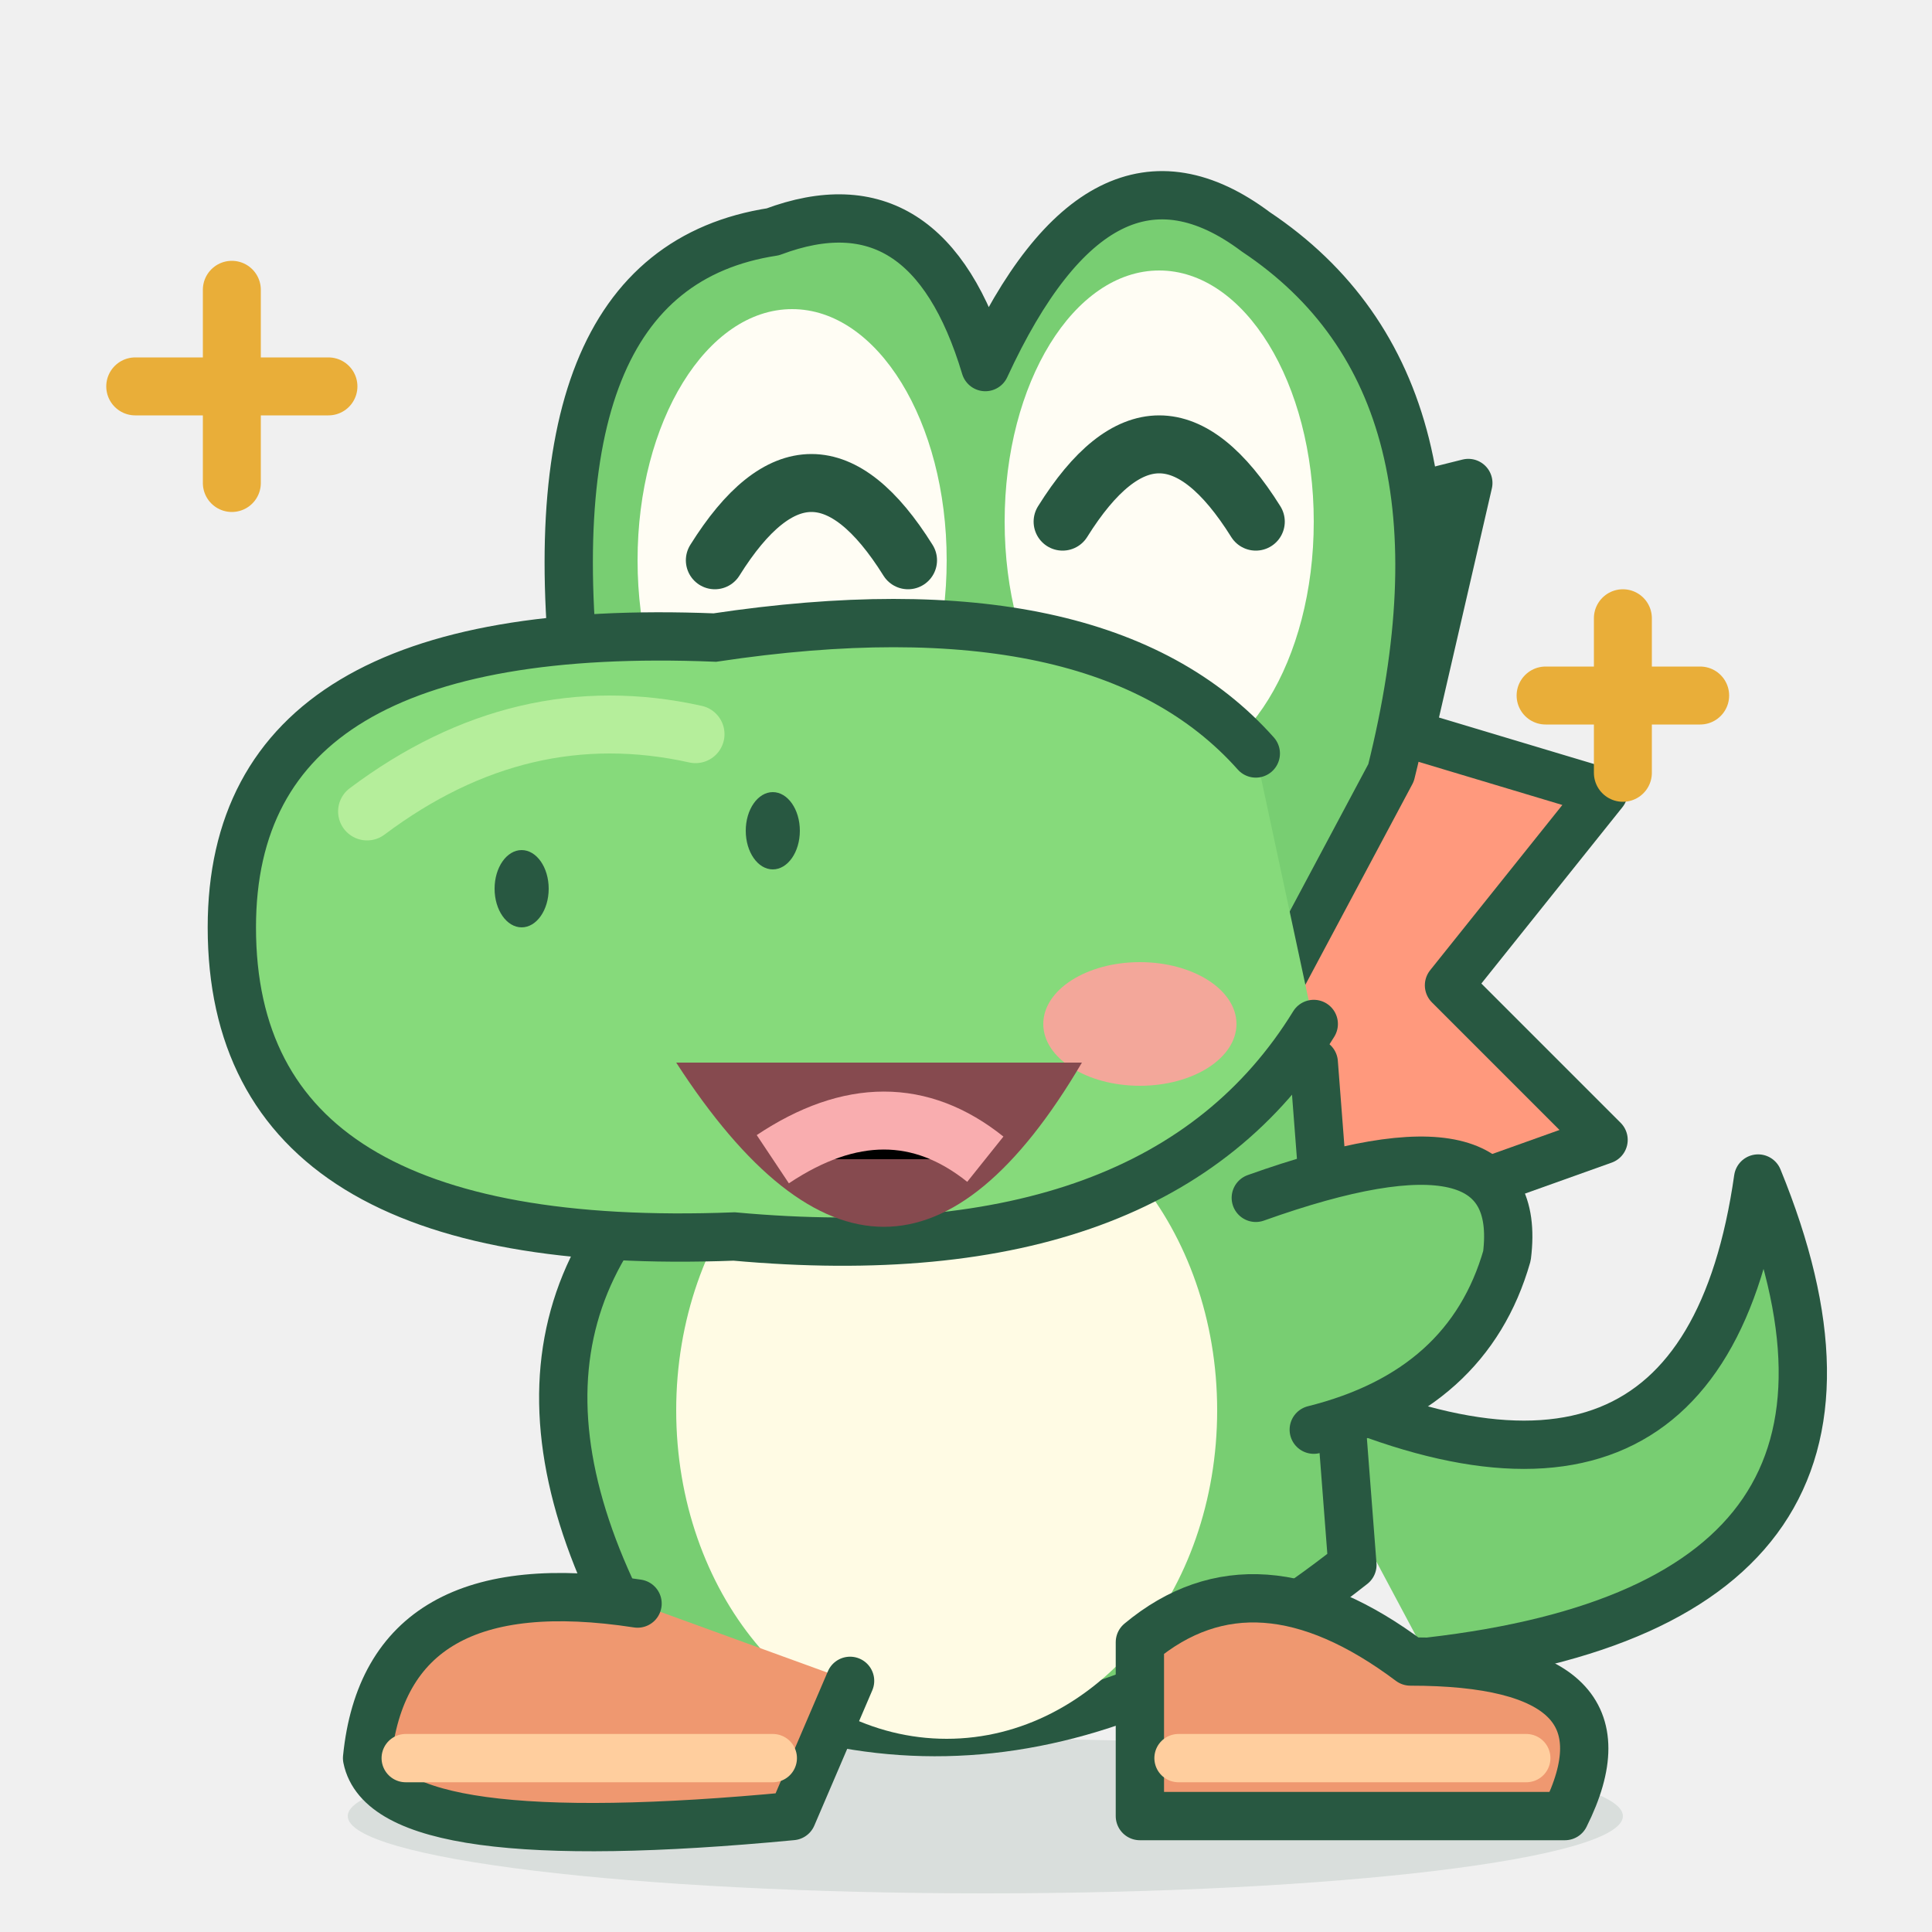
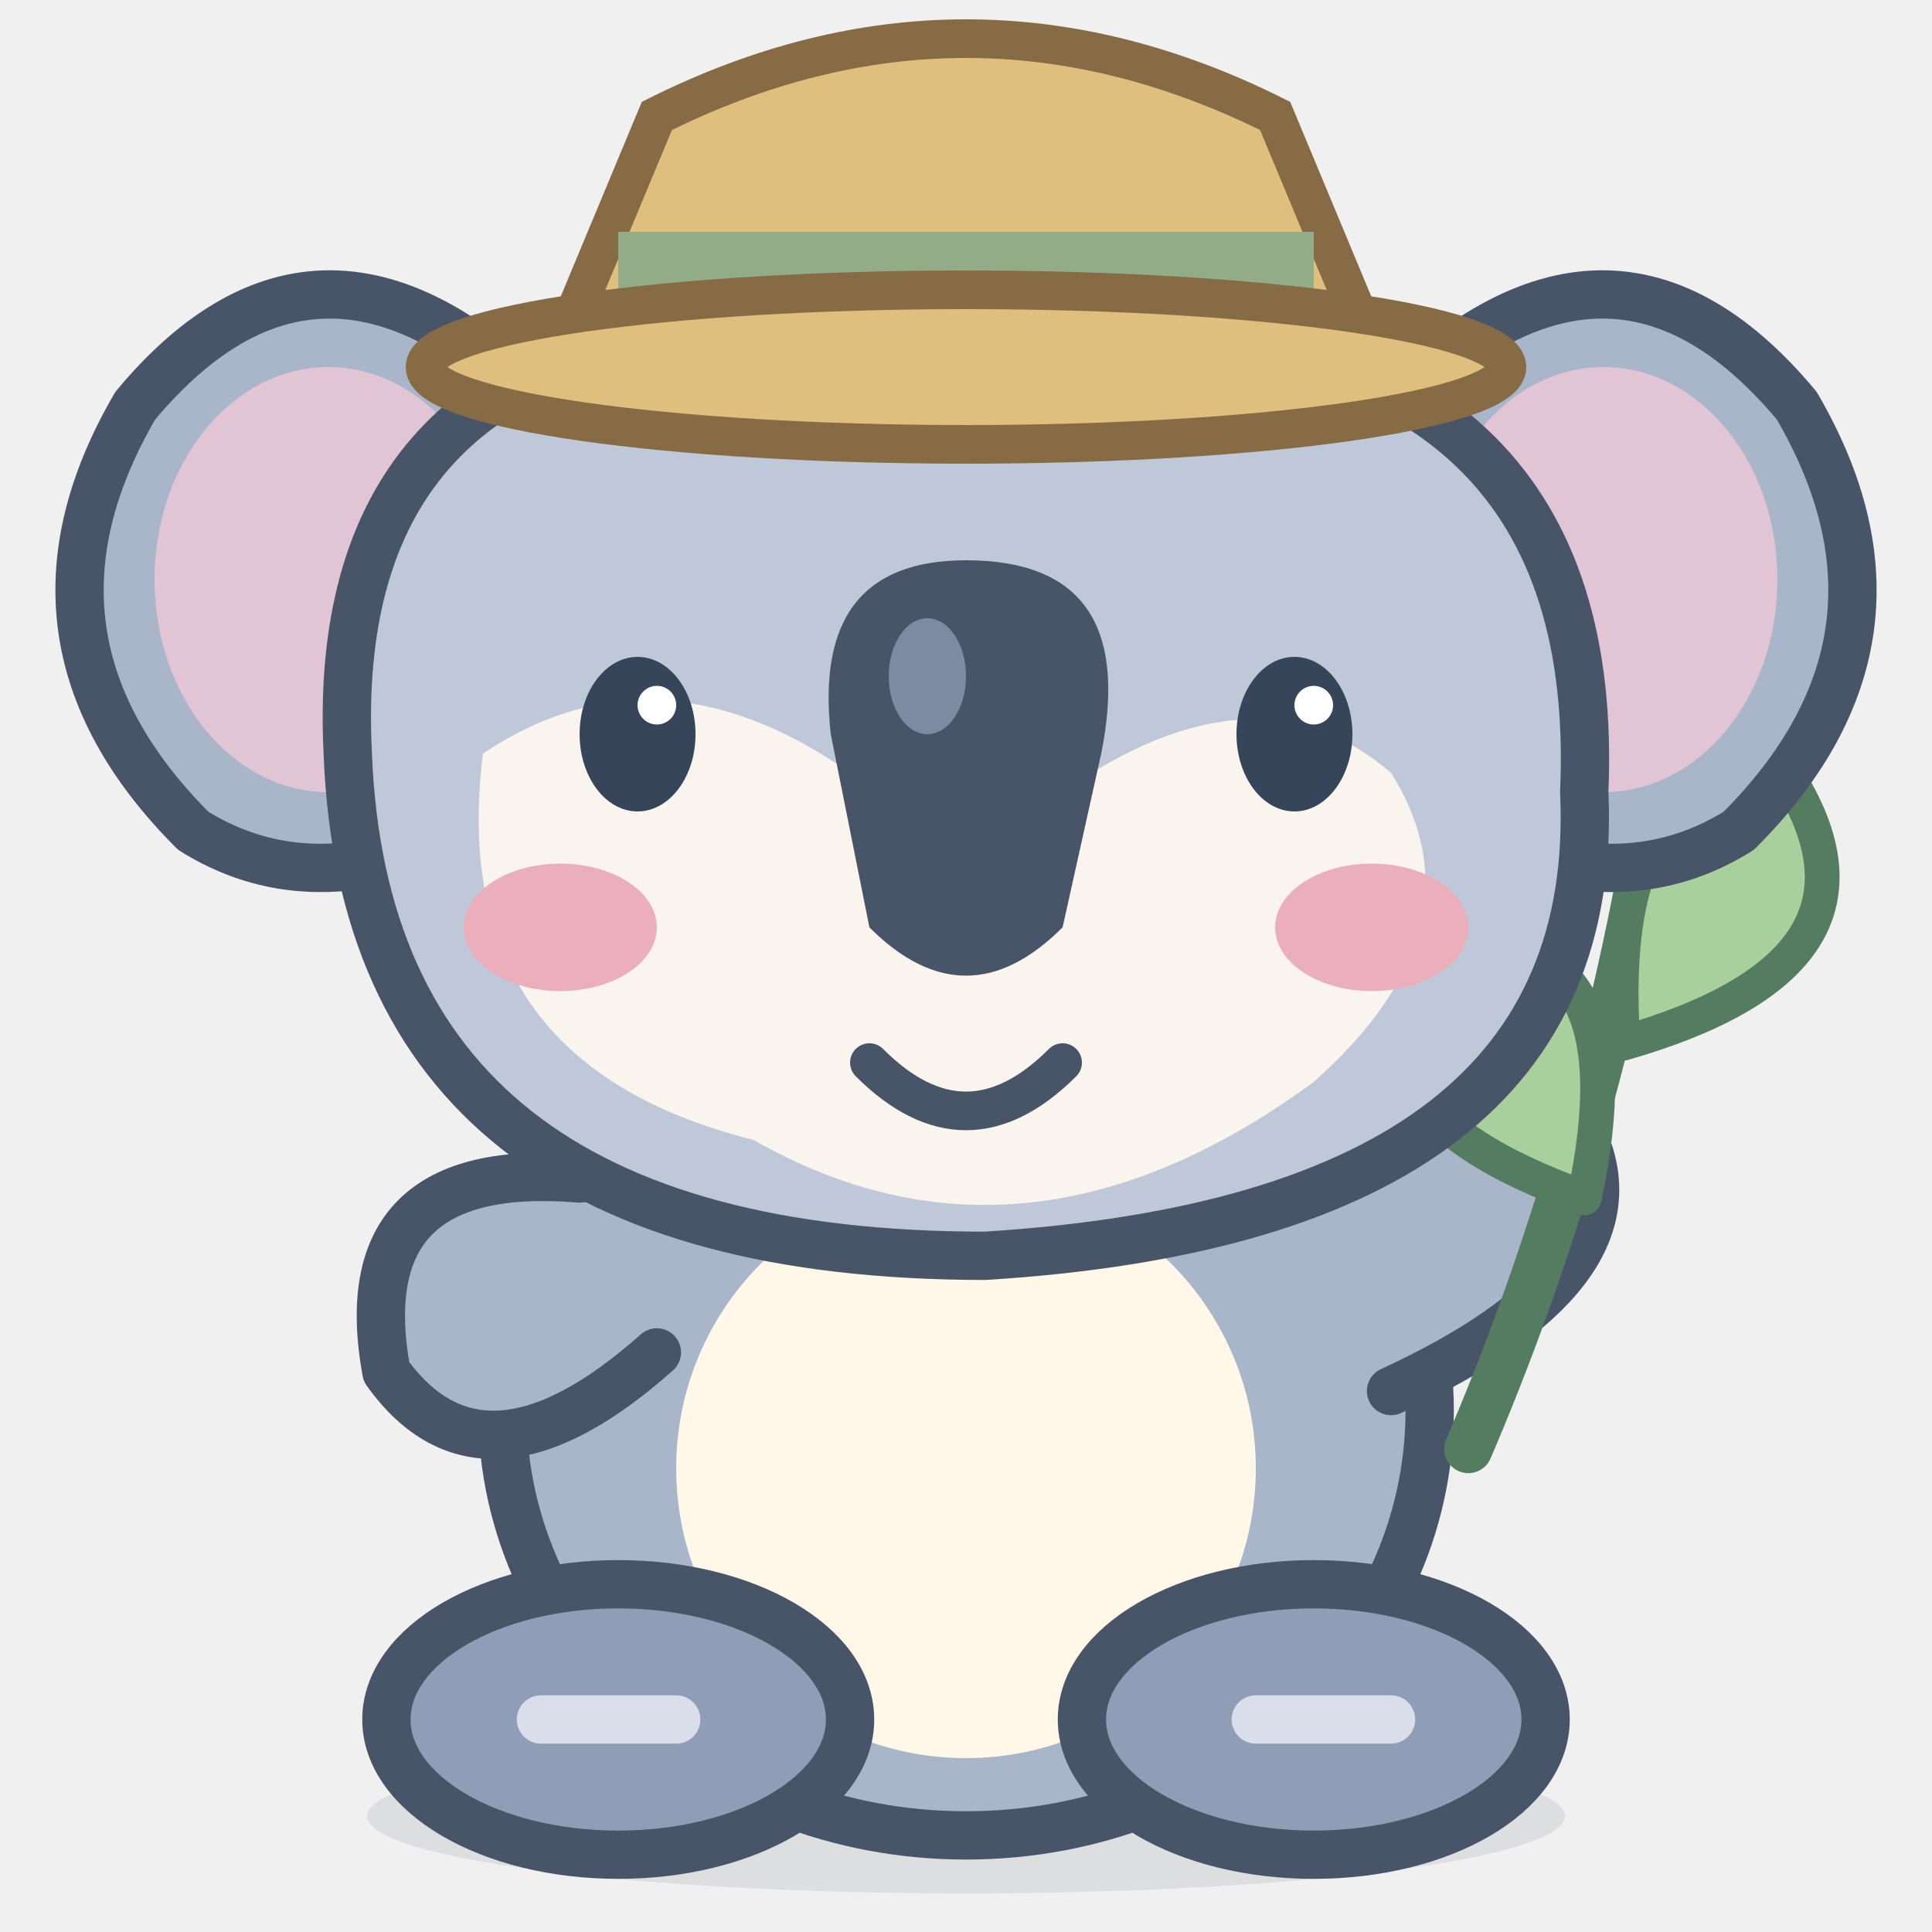
<svg xmlns="http://www.w3.org/2000/svg" width="256" height="256" viewBox="0 0 100 100">
  <defs>
    <g id="yo-body" stroke="#285841" stroke-width="2.5" stroke-linejoin="round" stroke-linecap="round">
      <ellipse cx="51" cy="94" rx="33" ry="4" fill="#285841" opacity=".12" stroke="none" />
      <path d="M66 71Q88 82 91 61Q100 83 74 86" fill="#78CE72" />
      <path d="M64 28l12-3-3 13 10 3-8 10 8 8-14 5" fill="#FF997D" />
      <path d="M39 57Q23 67 33 85Q51 96 70 81L68 55" fill="#78CE72" />
      <ellipse cx="49" cy="73" rx="14" ry="17" fill="#FFFBE4" stroke="none" />
      <path d="M33 83Q20 81 19 91Q20 96 41 94L44 87" fill="#EF9870" />
      <path d="M59 85Q65 80 73 86Q85 86 81 94H59Z" fill="#EF9870" />
      <path d="M21 91h19M61 91h18" stroke="#FFCE9E" />
      <path d="M65 62Q79 57 78 65Q76 72 68 74" fill="#78CE72" />
      <path d="M30 37Q27 14 40 12Q48 9 51 19Q57 6 65 12Q77 20 72 40L64 55H37Z" fill="#78CE72" />
      <ellipse cx="41" cy="29" rx="8" ry="13" fill="#FFFDF4" stroke="none" />
      <ellipse cx="60" cy="27" rx="8" ry="13" fill="#FFFDF4" stroke="none" />
    </g>
    <symbol id="yo" viewBox="0 0 100 100">
      <use href="#yo-body" />
      <ellipse cx="43" cy="29" rx="3.5" ry="7" fill="#253D32" />
      <ellipse cx="61" cy="27" rx="3.5" ry="7" fill="#253D32" />
      <circle cx="44" cy="26" r="1.4" fill="white" />
      <circle cx="62" cy="24" r="1.4" fill="white" />
      <g stroke="#285841" stroke-width="2.5" stroke-linecap="round">
        <path d="M65 39Q57 30 37 33Q12 32 12 48Q12 65 38 64Q60 66 68 53" fill="#86DA7B" />
        <path d="M19 42Q27 36 36 38" stroke="#B5EE9B" stroke-width="3" fill="none" />
        <ellipse cx="27" cy="46" rx="1.4" ry="2" fill="#285841" stroke="none" />
        <ellipse cx="40" cy="43" rx="1.4" ry="2" fill="#285841" stroke="none" />
        <ellipse cx="59" cy="53" rx="5" ry="3.2" fill="#F3A79A" stroke="none" />
      </g>
      <path d="M37 57Q47 61 55 56" fill="none" stroke="#285841" stroke-width="2" stroke-linecap="round" />
    </symbol>
    <symbol id="yo-head" viewBox="0 0 100 100">
      <use href="#yo-body" />
      <ellipse cx="43" cy="29" rx="3.5" ry="7" fill="#253D32" />
      <ellipse cx="61" cy="27" rx="3.5" ry="7" fill="#253D32" />
      <circle cx="44" cy="26" r="1.4" fill="white" />
      <circle cx="62" cy="24" r="1.4" fill="white" />
      <g stroke="#285841" stroke-width="2.5" stroke-linecap="round">
        <path d="M65 39Q57 30 37 33Q12 32 12 48Q12 65 38 64Q60 66 68 53" fill="#86DA7B" />
        <path d="M19 42Q27 36 36 38" stroke="#B5EE9B" stroke-width="3" fill="none" />
        <ellipse cx="27" cy="46" rx="1.4" ry="2" fill="#285841" stroke="none" />
        <ellipse cx="40" cy="43" rx="1.4" ry="2" fill="#285841" stroke="none" />
        <ellipse cx="59" cy="53" rx="5" ry="3.2" fill="#F3A79A" stroke="none" />
      </g>
      <path d="M37 57Q47 61 55 56" fill="none" stroke="#285841" stroke-width="2" stroke-linecap="round" />
    </symbol>
    <symbol id="yo-happy" viewBox="0 0 100 100">
      <use href="#yo-body" />
      <path d="M37 29q5-8 10 0M55 27q5-8 10 0" stroke="#285841" stroke-width="3" fill="none" stroke-linecap="round" />
      <g stroke="#285841" stroke-width="2.5" stroke-linecap="round">
        <path d="M65 39Q57 30 37 33Q12 32 12 48Q12 65 38 64Q60 66 68 53" fill="#86DA7B" />
        <path d="M19 42Q27 36 36 38" stroke="#B5EE9B" stroke-width="3" fill="none" />
        <ellipse cx="27" cy="46" rx="1.4" ry="2" fill="#285841" stroke="none" />
        <ellipse cx="40" cy="43" rx="1.4" ry="2" fill="#285841" stroke="none" />
        <ellipse cx="59" cy="53" rx="5" ry="3.2" fill="#F3A79A" stroke="none" />
      </g>
      <path d="M35 55Q46 72 56 55Z" fill="#864A4F" />
      <path d="M40 60q6-4 11 0" stroke="#F9ADAF" stroke-width="3" />
      <path d="M12 15v10M7 20h10M84 32v8M80 36h8" stroke="#E9AE39" stroke-width="3" stroke-linecap="round" />
    </symbol>
    <symbol id="yo-oops" viewBox="0 0 100 100">
      <use href="#yo-body" />
      <ellipse cx="43" cy="29" rx="3.5" ry="7" fill="#253D32" />
      <ellipse cx="61" cy="27" rx="3.5" ry="7" fill="#253D32" />
      <circle cx="44" cy="26" r="1.4" fill="white" />
      <circle cx="62" cy="24" r="1.4" fill="white" />
      <g stroke="#285841" stroke-width="2.5" stroke-linecap="round">
        <path d="M65 39Q57 30 37 33Q12 32 12 48Q12 65 38 64Q60 66 68 53" fill="#86DA7B" />
        <path d="M19 42Q27 36 36 38" stroke="#B5EE9B" stroke-width="3" fill="none" />
        <ellipse cx="27" cy="46" rx="1.4" ry="2" fill="#285841" stroke="none" />
        <ellipse cx="40" cy="43" rx="1.4" ry="2" fill="#285841" stroke="none" />
        <ellipse cx="59" cy="53" rx="5" ry="3.2" fill="#F3A79A" stroke="none" />
      </g>
      <ellipse cx="46" cy="57" rx="3" ry="4" fill="#864A4F" />
      <path d="M80 17q-9 13 0 13q8 0 0-13" fill="#8DCFEF" />
    </symbol>
    <g id="ko-body" stroke="#485568" stroke-width="2.5" stroke-linecap="round" stroke-linejoin="round">
      <ellipse cx="50" cy="94" rx="31" ry="4" fill="#485568" opacity=".12" stroke="none" />
      <ellipse cx="50" cy="73" rx="24" ry="22" fill="#A9B6C9" />
      <ellipse cx="50" cy="76" rx="15" ry="15" fill="#FFF8E9" stroke="none" />
      <ellipse cx="32" cy="89" rx="12" ry="7" fill="#8F9EB6" />
      <ellipse cx="68" cy="89" rx="12" ry="7" fill="#8F9EB6" />
      <path d="M28 89h7M65 89h7" stroke="#DADEEB" />
      <path d="M30 61Q18 60 20 71Q25 78 34 70" fill="#A9B6C9" />
      <path d="M68 61Q78 52 82 59Q85 66 72 72" fill="#A9B6C9" />
      <path d="M76 75Q82 61 85 45" stroke="#537C61" />
      <path d="M82 62Q68 57 75 49Q85 48 82 62M84 54Q83 39 93 41Q98 50 84 54" fill="#A9CF9C" stroke="#537C61" stroke-width="1.8" />
      <path d="M29 22Q17 9 7 21Q0 33 10 43Q18 48 29 40M71 22Q83 9 93 21Q100 33 90 43Q82 48 71 40" fill="#A9B6C9" />
      <ellipse cx="17" cy="30" rx="9" ry="11" fill="#E1C5D5" stroke="none" />
      <ellipse cx="83" cy="30" rx="9" ry="11" fill="#E1C5D5" stroke="none" />
      <path d="M18 39Q17 19 37 17L43 11L48 16L55 10L58 17Q83 18 82 41Q83 63 51 65Q19 65 18 39Z" fill="#BEC8D8" />
      <path d="M25 39Q23 55 39 59Q53 67 68 56Q77 48 72 40Q65 34 55 41Q49 43 44 40Q34 33 25 39" fill="#F9F5EE" stroke="none" />
      <ellipse cx="29" cy="48" rx="5" ry="3.3" fill="#EBAFBC" stroke="none" />
      <ellipse cx="71" cy="48" rx="5" ry="3.3" fill="#EBAFBC" stroke="none" />
      <path d="M43 38Q42 29 50 29Q59 29 57 39L55 48Q50 53 45 48Z" fill="#485568" stroke="none" />
      <ellipse cx="48" cy="35" rx="2" ry="3" fill="#7C8BA2" stroke="none" />
    </g>
    <symbol id="ko" viewBox="0 0 100 100">
      <use href="#ko-body" />
      <g class="mascot-eyes" fill="#364559">
        <ellipse cx="33" cy="38" rx="3" ry="4" />
        <ellipse cx="67" cy="38" rx="3" ry="4" />
        <circle cx="34" cy="36.5" r="1" fill="white" />
        <circle cx="68" cy="36.5" r="1" fill="white" />
      </g>
      <path d="M45 55Q50 60 55 55" fill="none" stroke="#485568" stroke-width="2" stroke-linecap="round" />
    </symbol>
    <symbol id="ko-head" viewBox="0 0 100 100">
      <use href="#ko" />
    </symbol>
    <g id="pig-body" stroke="#885568" stroke-width="2.5" stroke-linecap="round" stroke-linejoin="round">
      <path d="M77 73c20 8 20-12 11-10-8 2-2 10 3 6" fill="none" stroke="#D98C9F" stroke-width="4" />
      <ellipse cx="50" cy="72" rx="25" ry="23" fill="#F7B9C6" />
      <ellipse cx="50" cy="75" rx="16" ry="16" fill="#FFE6DF" stroke="none" />
      <path d="M28 82q-11 13 0 13h12l-1-11M61 84l-1 11h12q11 0 0-13" fill="#D58C9E" />
      <path d="M31 89v5M69 89v5" fill="none" />
      <path d="M25 67q-15-4-11 7t16 2M75 67q15-4 11 7t-16 2" fill="#F7B9C6" />
      <path d="M21 32Q9 19 17 6q17 1 23 16M60 22Q66 7 83 6q9 13-4 26" fill="#F7B9C6" />
      <path d="M24 25l-3-11 11 8M68 22l11-8-3 11" fill="#E893AA" stroke="none" />
      <ellipse cx="50" cy="40" rx="34" ry="29" fill="#FBC7D0" />
      <path d="M43 14q9-12 14 1" fill="none" stroke="#D58C9E" />
      <ellipse cx="26" cy="47" rx="6" ry="3.5" fill="#EE92A9" stroke="none" />
      <ellipse cx="74" cy="47" rx="6" ry="3.5" fill="#EE92A9" stroke="none" />
      <ellipse cx="50" cy="46" rx="14" ry="10" fill="#EE9DB2" stroke="#C27891" stroke-width="2" />
      <ellipse cx="45" cy="46" rx="2.2" ry="3" fill="#A9637D" stroke="none" />
      <ellipse cx="55" cy="46" rx="2.2" ry="3" fill="#A9637D" stroke="none" />
    </g>
    <symbol id="pig" viewBox="0 0 100 100">
      <use href="#pig-body" />
      <g class="mascot-eyes" fill="#674756">
        <ellipse cx="32" cy="33" rx="3" ry="4" />
        <ellipse cx="68" cy="33" rx="3" ry="4" />
        <circle cx="33" cy="31.5" r="1" fill="white" />
        <circle cx="69" cy="31.5" r="1" fill="white" />
      </g>
      <path d="M45 60q5 5 10 0" fill="none" stroke="#885568" stroke-width="2" stroke-linecap="round" />
    </symbol>
    <symbol id="pig-head" viewBox="0 0 100 100">
      <use href="#pig" />
    </symbol>
    <symbol id="friend-bow" viewBox="0 0 100 100">
      <path d="M50 70q-18-14-14 3-4 14 14 0 18 14 14-3 4-14-14 0Z" fill="#D96592" stroke="#864663" stroke-width="1.5" />
      <circle cx="50" cy="71" r="3.5" fill="#FFD6E3" />
    </symbol>
    <symbol id="friend-explorer" viewBox="0 0 100 100">
      <path d="M29 18l5-12q16-8 32 0l5 12" fill="#DFBF7D" stroke="#866B44" stroke-width="2" />
      <path d="M32 12h36v6H32Z" fill="#91AC86" />
      <ellipse cx="50" cy="19" rx="28" ry="4" fill="#DFBF7D" stroke="#866B44" stroke-width="2" />
    </symbol>
    <symbol id="friend-cozy" viewBox="0 0 100 100">
      <path d="M30 65q20 10 40 0l-2 8q-18 10-36 0Z" fill="#87B8C1" stroke="#527B8A" stroke-width="1.5" />
      <path d="M61 71l-2 16 9-1-1-16" fill="#87B8C1" stroke="#527B8A" stroke-width="1.5" />
      <path d="M61 82h6" stroke="#E0F1E8" stroke-width="2" />
    </symbol>
    <symbol id="yo-bow" viewBox="0 0 100 100">
      <use href="#yo" />
      <use href="#friend-bow" />
    </symbol>
    <symbol id="yo-explorer" viewBox="0 0 100 100">
      <use href="#yo" />
      <use href="#friend-explorer" />
    </symbol>
    <symbol id="yo-cozy" viewBox="0 0 100 100">
      <use href="#yo" />
      <use href="#friend-cozy" />
    </symbol>
    <symbol id="ko-bow" viewBox="0 0 100 100">
      <use href="#ko" />
      <use href="#friend-bow" />
    </symbol>
    <symbol id="ko-explorer" viewBox="0 0 100 100">
      <use href="#ko" />
      <use href="#friend-explorer" />
    </symbol>
    <symbol id="ko-cozy" viewBox="0 0 100 100">
      <use href="#ko" />
      <use href="#friend-cozy" />
    </symbol>
    <symbol id="pig-bow" viewBox="0 0 100 100">
      <use href="#pig" />
      <use href="#friend-bow" />
    </symbol>
    <symbol id="pig-explorer" viewBox="0 0 100 100">
      <use href="#pig" />
      <use href="#friend-explorer" />
    </symbol>
    <symbol id="pig-cozy" viewBox="0 0 100 100">
      <use href="#pig" />
      <use href="#friend-cozy" />
    </symbol>
    <symbol id="sloth-bow" viewBox="0 0 100 100">
      <use href="#sloth" />
      <use href="#friend-bow" />
    </symbol>
    <symbol id="sloth-explorer" viewBox="0 0 100 100">
      <use href="#sloth" />
      <use href="#friend-explorer" />
    </symbol>
    <symbol id="sloth-cozy" viewBox="0 0 100 100">
      <use href="#sloth" />
      <use href="#friend-cozy" />
    </symbol>
    <g id="sloth-body" stroke="#6D584A" stroke-width="2.5" stroke-linecap="round" stroke-linejoin="round">
      <ellipse cx="50" cy="72" rx="25" ry="24" fill="#B59A7D" />
      <ellipse cx="50" cy="75" rx="17" ry="16" fill="#E8D6B8" stroke="none" />
      <path d="M28 83q-13 12-1 13h13l-1-10M61 86l-1 10h13q12-1-1-13" fill="#B59A7D" />
      <path d="M27 92v4m5-4v4m36-4v4m5-4v4" stroke="#F9EDDC" stroke-width="2" />
      <path d="M29 61C6 53 4 79 22 85q12 3 17-9M71 61c22-8 25 18 7 24q-12 3-17-9" fill="#B59A7D" />
      <path d="M28 79l-2 5m7-3-1 5m36-5 1 5m3-7 2 5" stroke="#F9EDDC" stroke-width="2" />
      <path d="M16 35C14 13 32 9 41 13l7-7 6 7C75 8 88 20 84 40c0 21-16 29-34 29S14 57 16 35Z" fill="#B59A7D" />
      <path d="M23 37c0-17 17-20 27-10 10-10 27-7 27 10 0 19-12 25-27 25S23 56 23 37Z" fill="#F4E7D1" stroke="none" />
      <path d="M25 35q8-7 17-1l-4 12q-9 8-15-1Z M75 35q-8-7-17-1l4 12q9 8 15-1Z" fill="#7F6655" stroke="none" />
      <ellipse cx="50" cy="45" rx="5" ry="3.8" fill="#5A493F" stroke="none" />
      <ellipse cx="28" cy="49" rx="5" ry="2.5" fill="#D99C91" stroke="none" />
      <ellipse cx="72" cy="49" rx="5" ry="2.5" fill="#D99C91" stroke="none" />
    </g>
    <symbol id="sloth" viewBox="0 0 100 100">
      <use href="#sloth-body" />
      <g class="mascot-eyes" fill="#302E2C">
        <circle cx="34" cy="39" r="3.2" />
        <circle cx="66" cy="39" r="3.2" />
        <circle cx="35" cy="38" r="1" fill="white" />
        <circle cx="67" cy="38" r="1" fill="white" />
      </g>
      <path d="M43 53q7 7 14 0" fill="none" stroke="#6D584A" stroke-width="2" stroke-linecap="round" />
    </symbol>
    <symbol id="sloth-head" viewBox="0 0 100 100">
      <use href="#sloth" />
    </symbol>
    <symbol id="sloth-happy" viewBox="0 0 100 100">
      <use href="#sloth-body" />
      <path d="M30 40q4-6 8 0M62 40q4-6 8 0" fill="none" stroke="#302E2C" stroke-width="2.5" stroke-linecap="round" />
      <path d="M43 52q7 15 14 0Z" fill="#795447" />
      <path d="M47 57h6" stroke="#E6A59A" stroke-width="3" stroke-linecap="round" />
      <path d="M8 21v8M4 25h8M91 48v8M87 52h8" stroke="#B99A51" stroke-width="2.5" stroke-linecap="round" />
    </symbol>
    <symbol id="sloth-oops" viewBox="0 0 100 100">
      <use href="#sloth-body" />
      <circle cx="34" cy="39" r="4" fill="white" />
      <circle cx="66" cy="39" r="4" fill="white" />
      <circle cx="34" cy="40" r="2" fill="#302E2C" />
      <circle cx="66" cy="40" r="2" fill="#302E2C" />
      <ellipse cx="50" cy="55" rx="3" ry="4" fill="#795447" />
      <path d="M88 16q-6 10 0 10q6 0 0-10" fill="#88C9E7" />
    </symbol>
    <symbol id="pig-happy" viewBox="0 0 100 100">
      <use href="#pig-body" />
      <path d="M28 34q4-7 8 0M64 34q4-7 8 0" fill="none" stroke="#674756" stroke-width="2.5" stroke-linecap="round" />
      <path d="M44 58q6 14 12 0Z" fill="#885568" />
      <path d="M48 62h4" stroke="#F7ADC0" stroke-width="3" stroke-linecap="round" />
      <path d="M7 38c-7-7-8 4 0 8 8-4 7-15 0-8M92 18c-7-7-8 4 0 8 8-4 7-15 0-8" fill="#E784A4" />
    </symbol>
    <symbol id="pig-oops" viewBox="0 0 100 100">
      <use href="#pig-body" />
      <circle cx="32" cy="33" r="4" fill="white" />
      <circle cx="68" cy="33" r="4" fill="white" />
      <circle cx="32" cy="34" r="2" fill="#674756" />
      <circle cx="68" cy="34" r="2" fill="#674756" />
      <ellipse cx="50" cy="61" rx="3" ry="4" fill="#885568" />
      <path d="M89 27q-6 10 0 10q6 0 0-10" fill="#88C9E7" />
    </symbol>
    <symbol id="ko-happy" viewBox="0 0 100 100">
      <use href="#ko-body" />
      <path d="M29 39q4-7 8 0M63 39q4-7 8 0" fill="none" stroke="#485568" stroke-width="2.5" stroke-linecap="round" />
      <path d="M43 53Q50 68 57 53Z" fill="#8B596B" />
      <path d="M47 58q3-2 6 0" fill="none" stroke="#F1ABB9" stroke-width="3" />
      <path d="M9 56v8M5 60h8M90 10v8M86 14h8" stroke="#D5AB49" stroke-width="2.5" stroke-linecap="round" />
    </symbol>
    <symbol id="ko-oops" viewBox="0 0 100 100">
      <use href="#ko-body" />
      <circle cx="33" cy="38" r="4" fill="white" />
      <circle cx="67" cy="38" r="4" fill="white" />
      <circle cx="33" cy="39" r="2" fill="#364559" />
      <circle cx="67" cy="39" r="2" fill="#364559" />
      <ellipse cx="50" cy="56" rx="3" ry="4" fill="#8B596B" />
      <path d="M84 9q-6 10 0 10q6 0 0-10" fill="#88C9E7" />
    </symbol>
    <symbol id="egg" viewBox="0 0 100 100">
      <path d="M50 12 C 30 12, 22 40, 22 58 C 22 78, 34 90, 50 90 C 66 90, 78 78, 78 58 C 78 40, 70 12, 50 12 Z" fill="#FFFDF7" stroke="#8FA394" stroke-width="3" />
      <circle cx="40" cy="40" r="5" fill="#7FCB85" />
      <circle cx="58" cy="52" r="6" fill="#7FCB85" />
      <circle cx="42" cy="66" r="4.5" fill="#7FCB85" />
      <circle cx="60" cy="30" r="3.5" fill="#7FCB85" />
    </symbol>
    <symbol id="xmark" viewBox="0 0 100 100">
      <path d="M22 22 L78 78 M78 22 L22 78" stroke="#2B3A2E" stroke-width="14" stroke-linecap="round" />
    </symbol>
    <symbol id="i-undo" viewBox="0 0 24 24">
      <path d="M9 14 4 9l5-5" fill="none" stroke="currentColor" stroke-width="2.4" stroke-linecap="round" stroke-linejoin="round" />
      <path d="M4 9h9.5a5.5 5.5 0 0 1 0 11H11" fill="none" stroke="currentColor" stroke-width="2.4" stroke-linecap="round" />
    </symbol>
    <symbol id="i-bulb" viewBox="0 0 24 24">
      <path d="M9 18h6M10 21h4" stroke="currentColor" stroke-width="2.4" stroke-linecap="round" />
      <path d="M12 3a6.5 6.5 0 0 0-3.8 11.8c.5.4.8 1 .8 1.7V17h6v-.5c0-.7.3-1.3.8-1.7A6.5 6.5 0 0 0 12 3Z" fill="none" stroke="currentColor" stroke-width="2.4" stroke-linejoin="round" />
    </symbol>
    <symbol id="i-clear" viewBox="0 0 24 24">
      <path d="M4 12a8 8 0 1 0 2.3-5.7" fill="none" stroke="currentColor" stroke-width="2.4" stroke-linecap="round" />
      <path d="M6 3v4h4" fill="none" stroke="currentColor" stroke-width="2.4" stroke-linecap="round" stroke-linejoin="round" />
    </symbol>
    <symbol id="i-next" viewBox="0 0 24 24">
      <path d="M5 12h13M13 6l6 6-6 6" fill="none" stroke="currentColor" stroke-width="2.6" stroke-linecap="round" stroke-linejoin="round" />
    </symbol>
    <symbol id="i-gear" viewBox="0 0 24 24">
      <circle cx="12" cy="12" r="3.2" fill="none" stroke="currentColor" stroke-width="2.2" />
      <path d="M12 2.5v3M12 18.5v3M2.5 12h3M18.5 12h3M5.3 5.3l2.1 2.1M16.6 16.6l2.1 2.1M5.3 18.7l2.1-2.1M16.6 7.4l2.1-2.1" stroke="currentColor" stroke-width="2.2" stroke-linecap="round" />
    </symbol>
    <symbol id="i-help" viewBox="0 0 24 24">
      <circle cx="12" cy="12" r="9.5" fill="none" stroke="currentColor" stroke-width="2.2" />
      <path d="M9.5 9.5a2.5 2.5 0 1 1 3.5 2.3c-.7.4-1 .9-1 1.7" fill="none" stroke="currentColor" stroke-width="2.2" stroke-linecap="round" />
      <circle cx="12" cy="17" r="1.3" fill="currentColor" />
    </symbol>
    <symbol id="i-share" viewBox="0 0 24 24">
      <path d="M12 3v12M8 7l4-4 4 4" fill="none" stroke="currentColor" stroke-width="2.4" stroke-linecap="round" stroke-linejoin="round" />
      <path d="M5 12v7a1 1 0 0 0 1 1h12a1 1 0 0 0 1-1v-7" fill="none" stroke="currentColor" stroke-width="2.4" stroke-linecap="round" />
    </symbol>
    <symbol id="i-flame" viewBox="0 0 24 24">
      <path d="M12 22c4.4 0 7-2.8 7-6.6 0-3.2-2-5.3-3.4-7.2-.5 1.4-1.3 2.3-2.4 2.6.3-3-1-6.3-3.6-7.8.2 2.6-1 4.4-2.4 6.2C5.9 10.9 5 12.7 5 15.4 5 19.2 7.6 22 12 22Z" fill="currentColor" />
    </symbol>
  </defs>
  <g transform="">
-     <use href="#yo-happy" />
+     <use href="#ko-explorer" />
  </g>
</svg>
